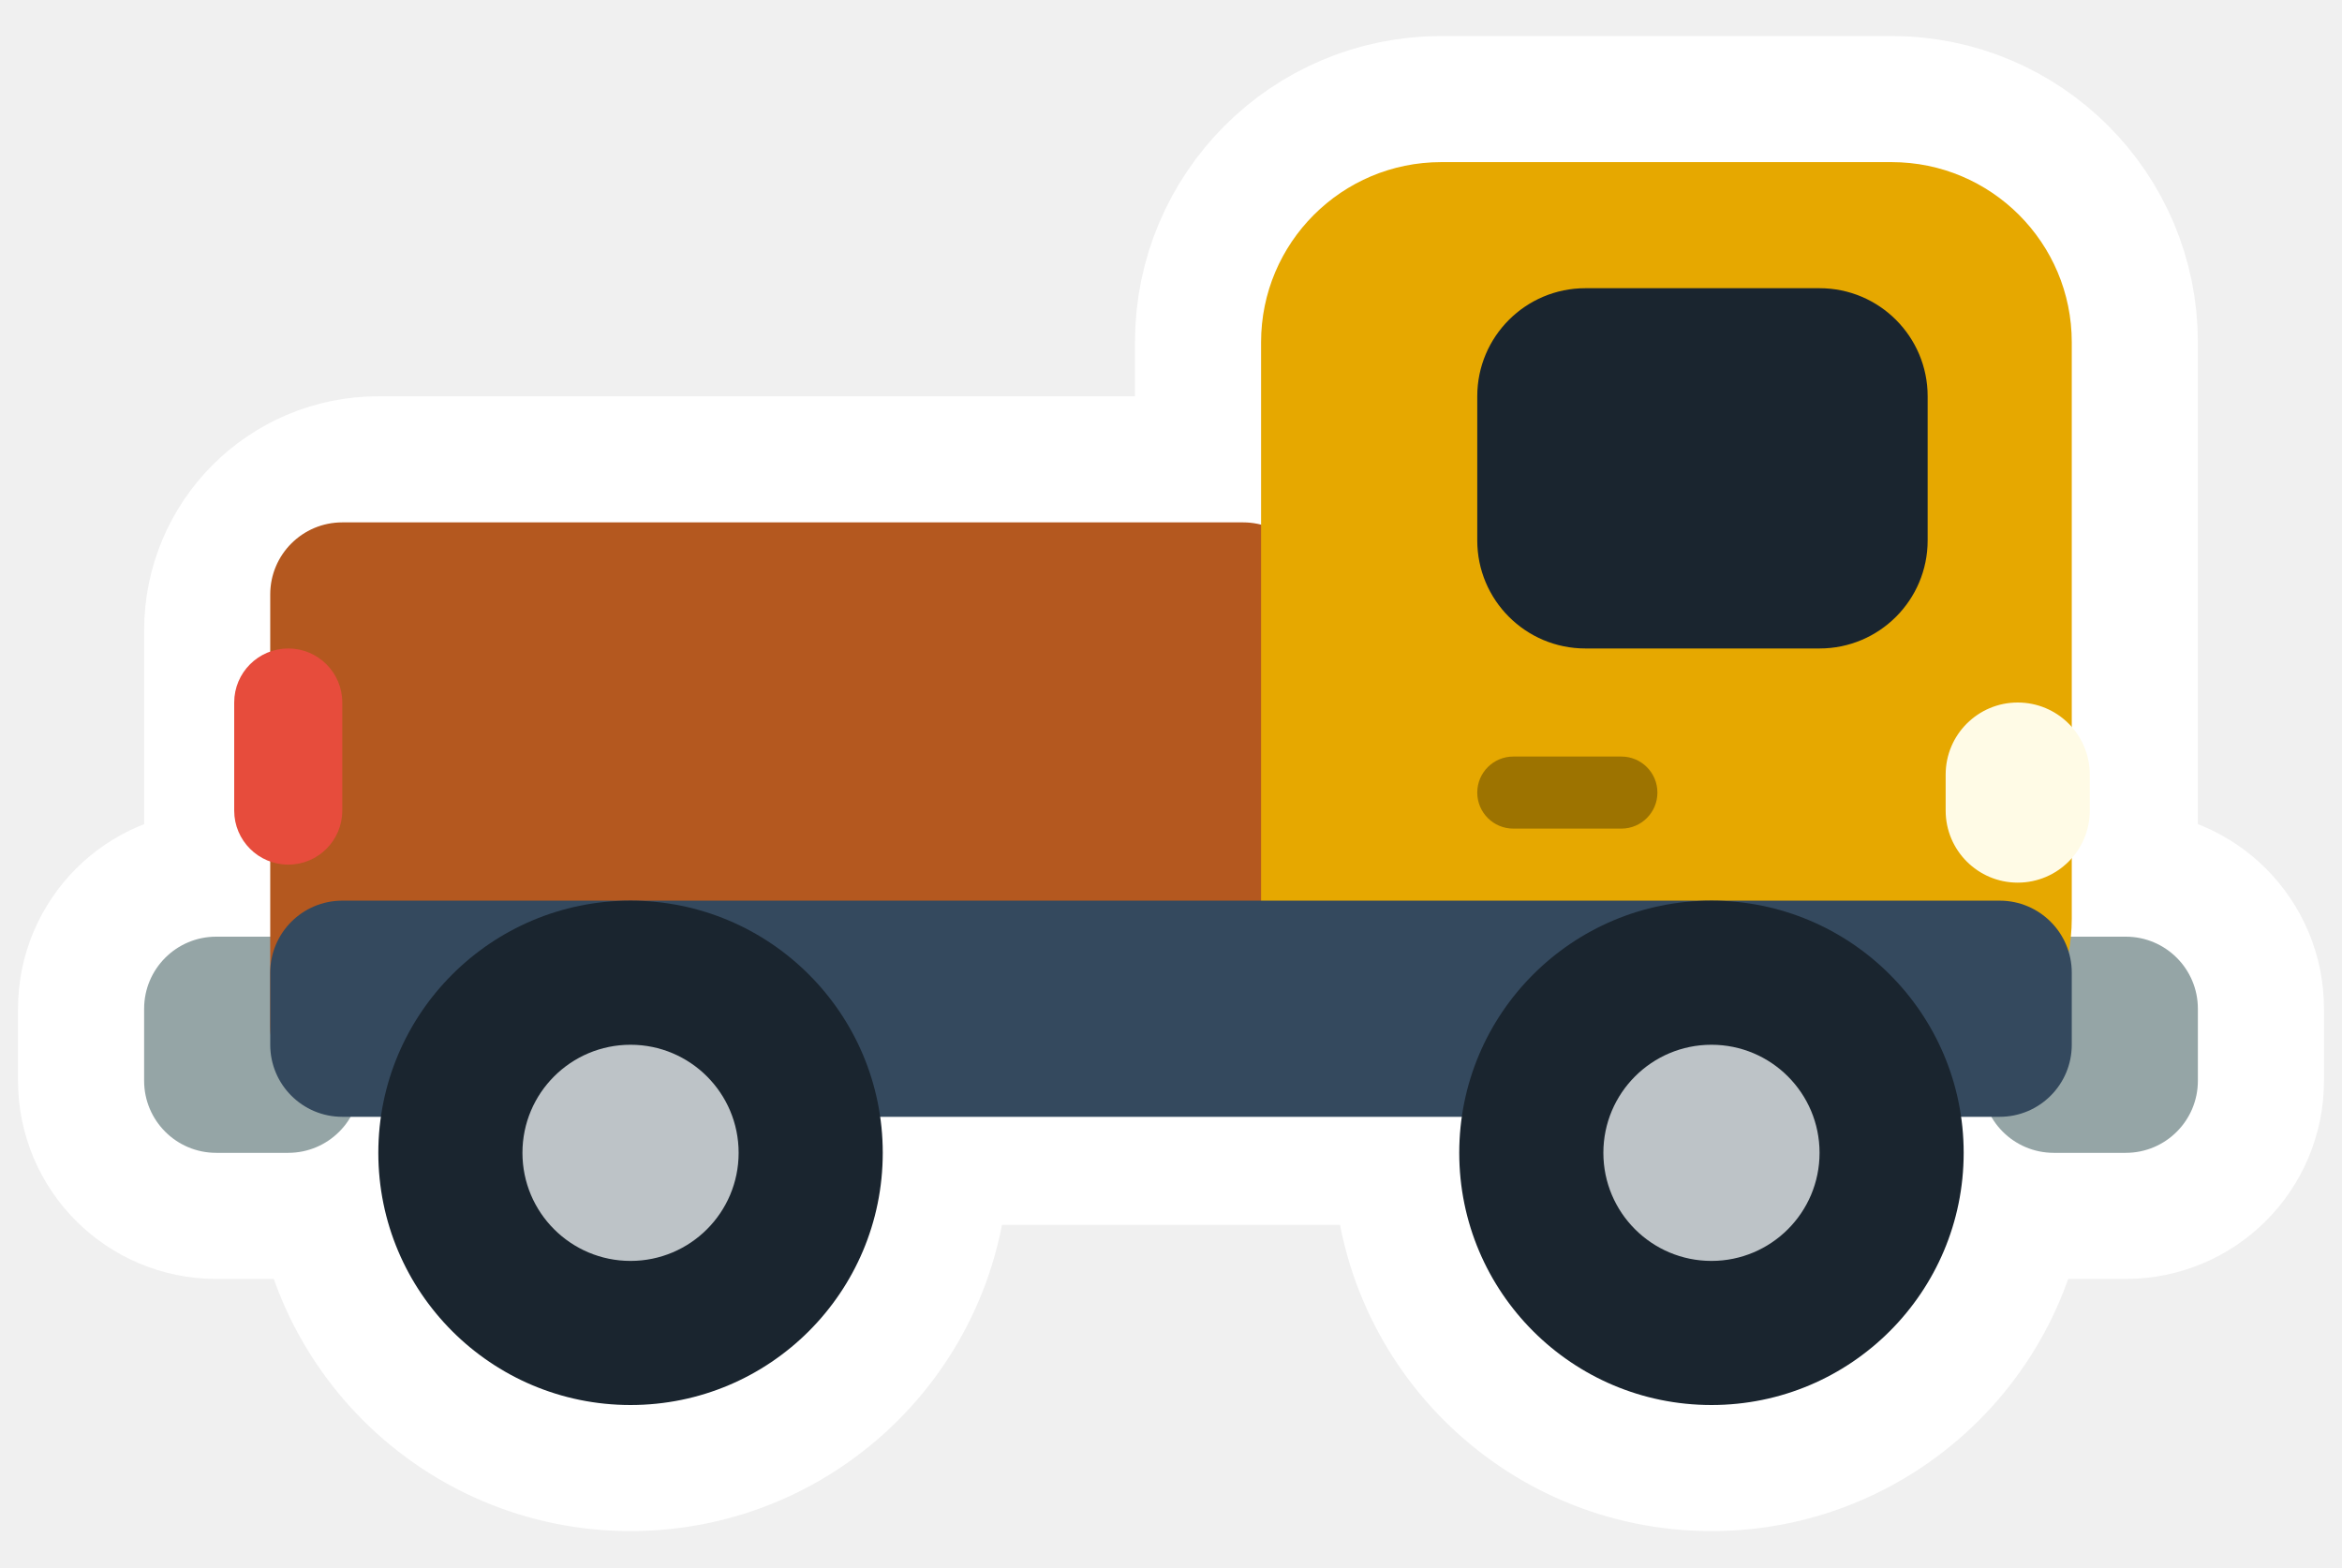
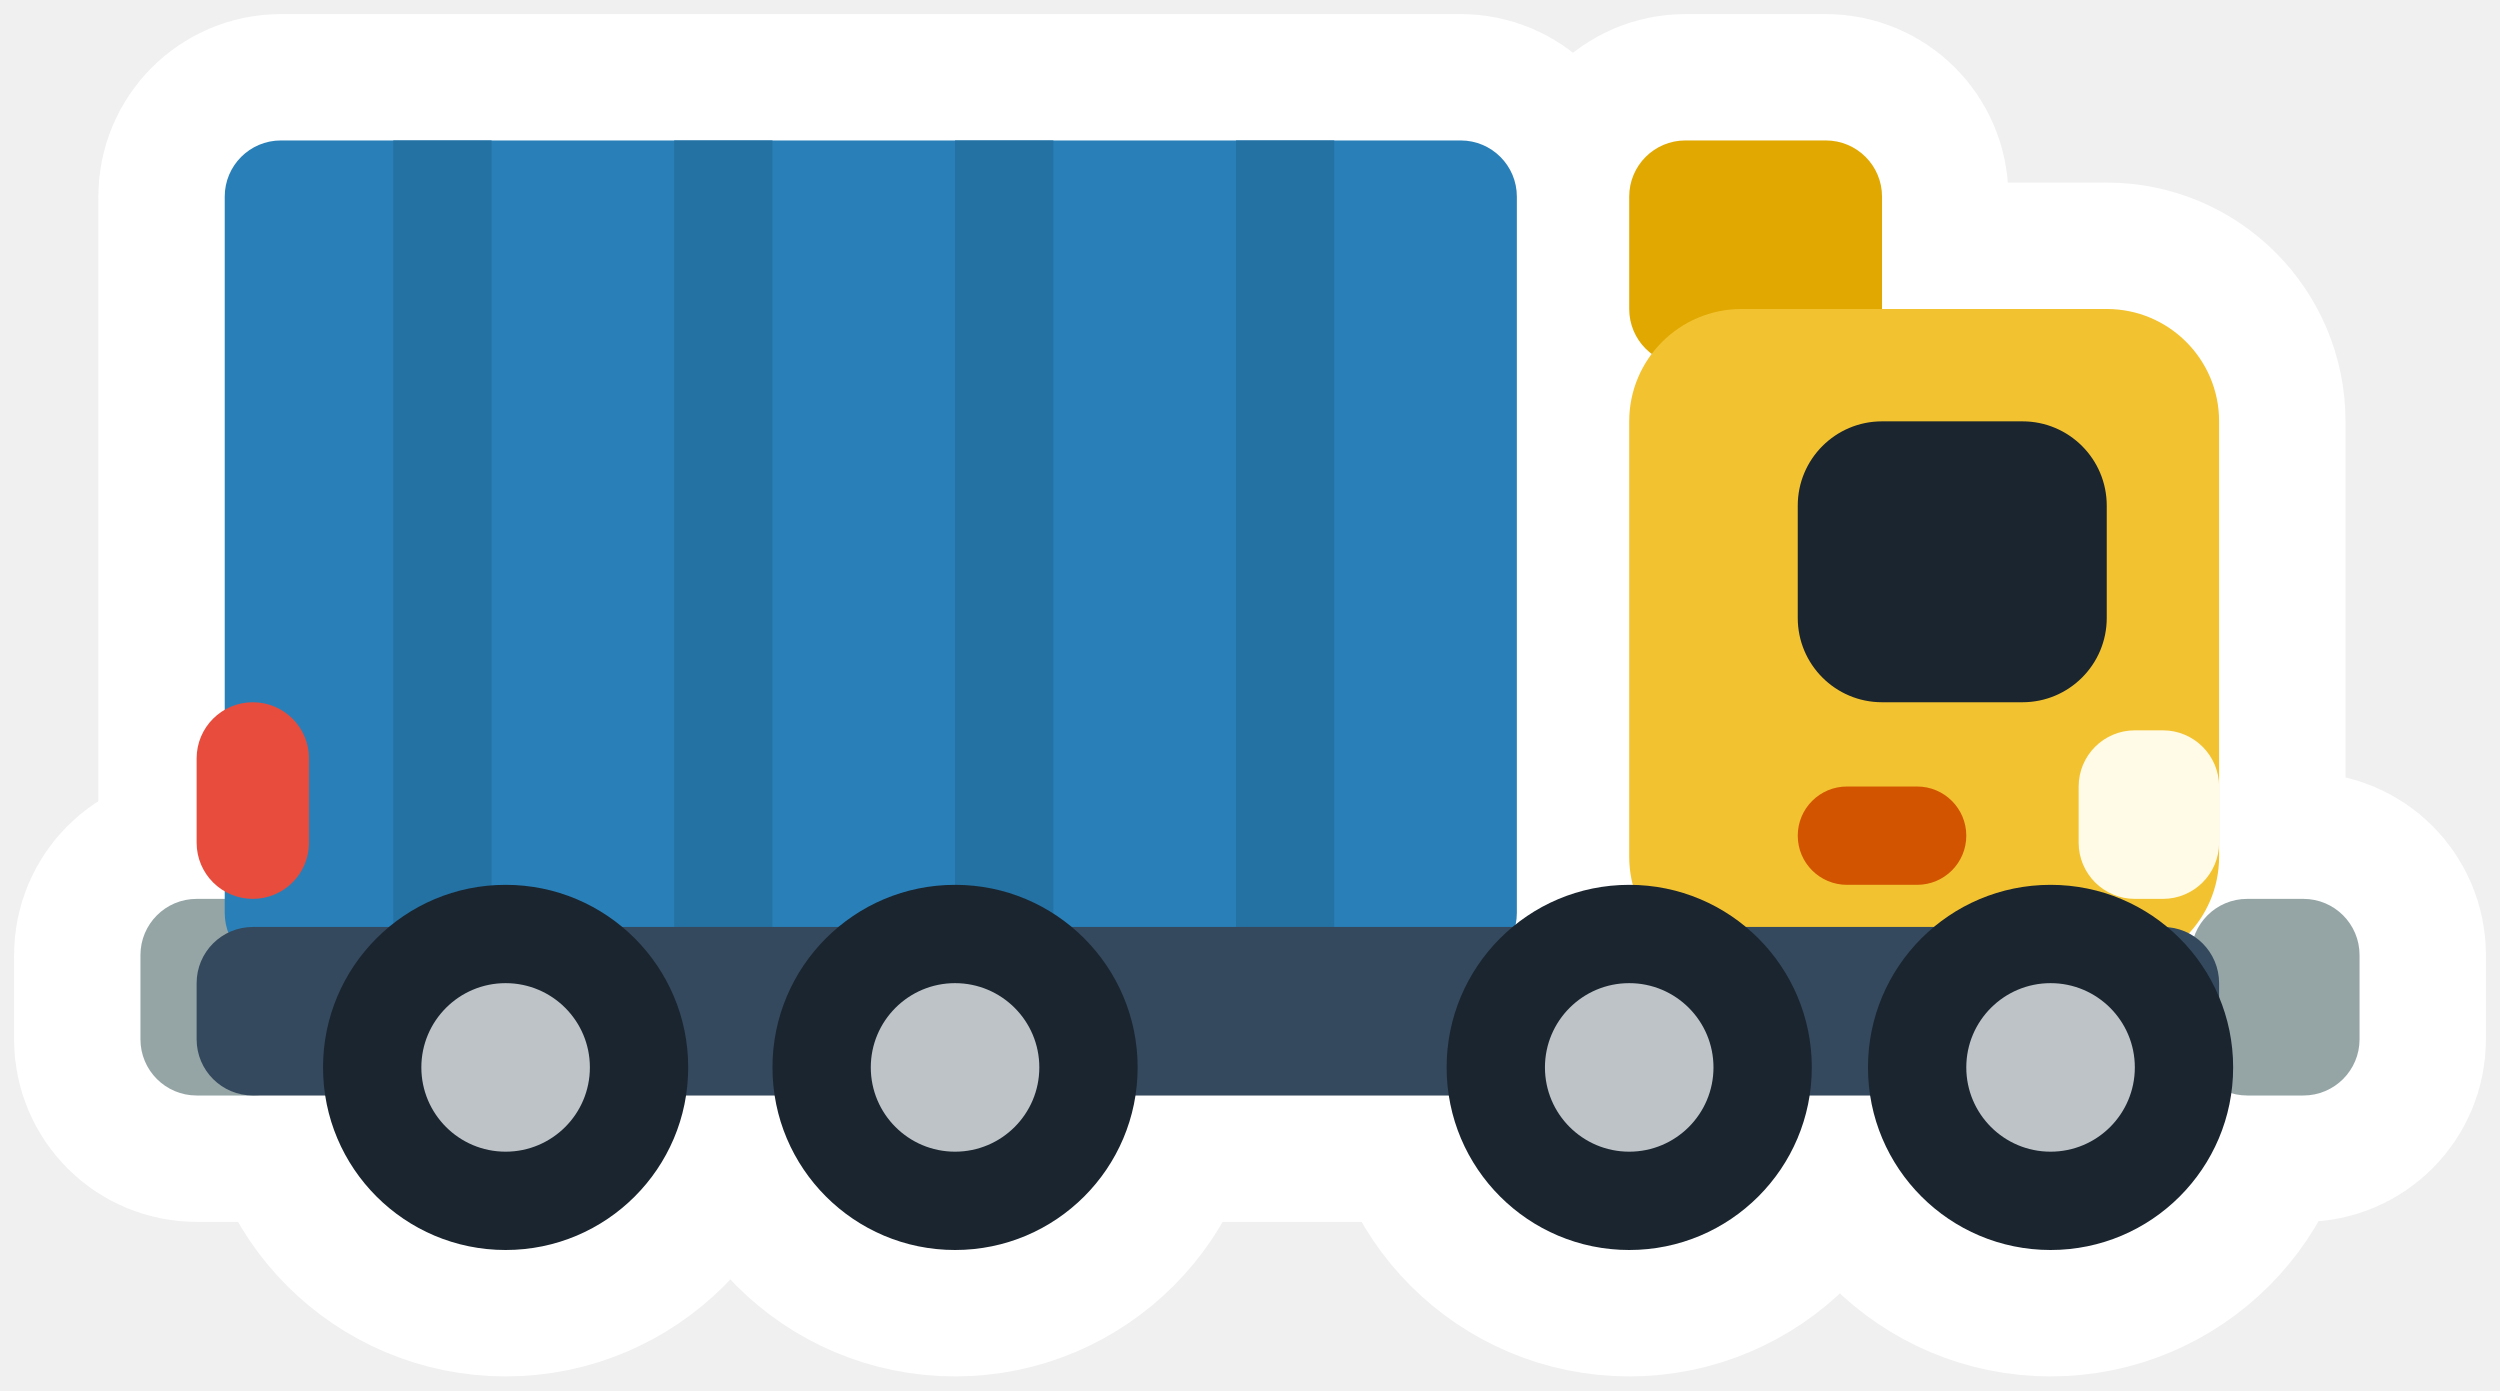
- <svg xmlns="http://www.w3.org/2000/svg" width="130" height="87" viewBox="0 16 130 87">
-   <g fill="#ffffff" stroke="#ffffff" stroke-width="14" stroke-linejoin="round">
-     <rect x="8" y="68" width="12" height="12" rx="4" />
-     <rect x="110" y="68" width="12" height="12" rx="4" />
-     <rect x="15" y="45" width="60" height="30" rx="6" />
-     <rect x="70" y="25" width="45" height="50" rx="10" />
-     <rect x="15" y="65" width="100" height="12" rx="4" />
-     <circle cx="35" cy="80" r="14" />
-     <circle cx="95" cy="80" r="14" />
+ <svg xmlns="http://www.w3.org/2000/svg" width="178" height="99" viewBox="-6 10 178 99">
+   <g fill="#ffffff" stroke="#ffffff" stroke-width="18" stroke-linejoin="round">
+     <rect x="4" y="74" width="12" height="14" rx="4" />
+     <rect x="150" y="74" width="12" height="14" rx="4" />
+     <rect x="10" y="20" width="92" height="59" rx="4" />
+     <rect x="110" y="32" width="42" height="47" rx="8" />
+     <rect x="110" y="20" width="18" height="16" rx="4" />
+     <rect x="8" y="76" width="144" height="12" rx="4" />
+     <circle cx="30" cy="86" r="13" />
+     <circle cx="62" cy="86" r="13" />
+     <circle cx="110" cy="86" r="13" />
+     <circle cx="140" cy="86" r="13" />
  </g>
-   <rect x="8" y="68" width="12" height="12" rx="4" fill="#95A5A6" />
-   <rect x="110" y="68" width="12" height="12" rx="4" fill="#95A5A6" />
-   <rect x="15" y="45" width="58" height="32" rx="4" fill="#B4581F" />
-   <rect x="70" y="25" width="45" height="52" rx="10" fill="#E6A800" />
-   <rect x="82" y="32" width="25" height="20" rx="6" fill="#1A252F" />
-   <rect x="82" y="58" width="10" height="4" rx="2" fill="#000" opacity="0.32" />
-   <rect x="108" y="55" width="8" height="10" rx="4" fill="#FFFBE6" />
-   <rect x="13" y="52" width="6" height="12" rx="3" fill="#E74C3C" />
-   <rect x="15" y="66" width="100" height="12" rx="4" fill="#34495E" />
-   <circle cx="35" cy="80" r="14" fill="#1A252F" />
-   <circle cx="35" cy="80" r="6" fill="#BDC3C7" />
-   <circle cx="95" cy="80" r="14" fill="#1A252F" />
-   <circle cx="95" cy="80" r="6" fill="#BDC3C7" />
+   <rect x="4" y="74" width="12" height="14" rx="4" fill="#95A5A6" />
+   <rect x="150" y="74" width="12" height="14" rx="4" fill="#95A5A6" />
+   <rect x="10" y="20" width="92" height="59" rx="4" fill="#2980B9" />
+   <rect x="22" y="20" width="7" height="59" fill="#2471A3" />
+   <rect x="42" y="20" width="7" height="59" fill="#2471A3" />
+   <rect x="62" y="20" width="7" height="59" fill="#2471A3" />
+   <rect x="82" y="20" width="7" height="59" fill="#2471A3" />
+   <rect x="110" y="20" width="18" height="16" rx="4" fill="#E0A800" />
+   <rect x="110" y="32" width="42" height="47" rx="8" fill="#F2C230" />
+   <rect x="122" y="40" width="22" height="20" rx="6" fill="#1A252F" />
+   <rect x="122" y="66" width="12" height="7" rx="3.5" fill="#D35400" />
+   <rect x="142" y="62" width="10" height="12" rx="4" fill="#FFFBE6" />
+   <rect x="8" y="60" width="8" height="14" rx="4" fill="#E74C3C" />
+   <rect x="8" y="76" width="144" height="12" rx="4" fill="#34495E" />
+   <circle cx="30" cy="86" r="13" fill="#1A252F" />
+   <circle cx="30" cy="86" r="6" fill="#BDC3C7" />
+   <circle cx="62" cy="86" r="13" fill="#1A252F" />
+   <circle cx="62" cy="86" r="6" fill="#BDC3C7" />
+   <circle cx="110" cy="86" r="13" fill="#1A252F" />
+   <circle cx="110" cy="86" r="6" fill="#BDC3C7" />
+   <circle cx="140" cy="86" r="13" fill="#1A252F" />
+   <circle cx="140" cy="86" r="6" fill="#BDC3C7" />
</svg>
